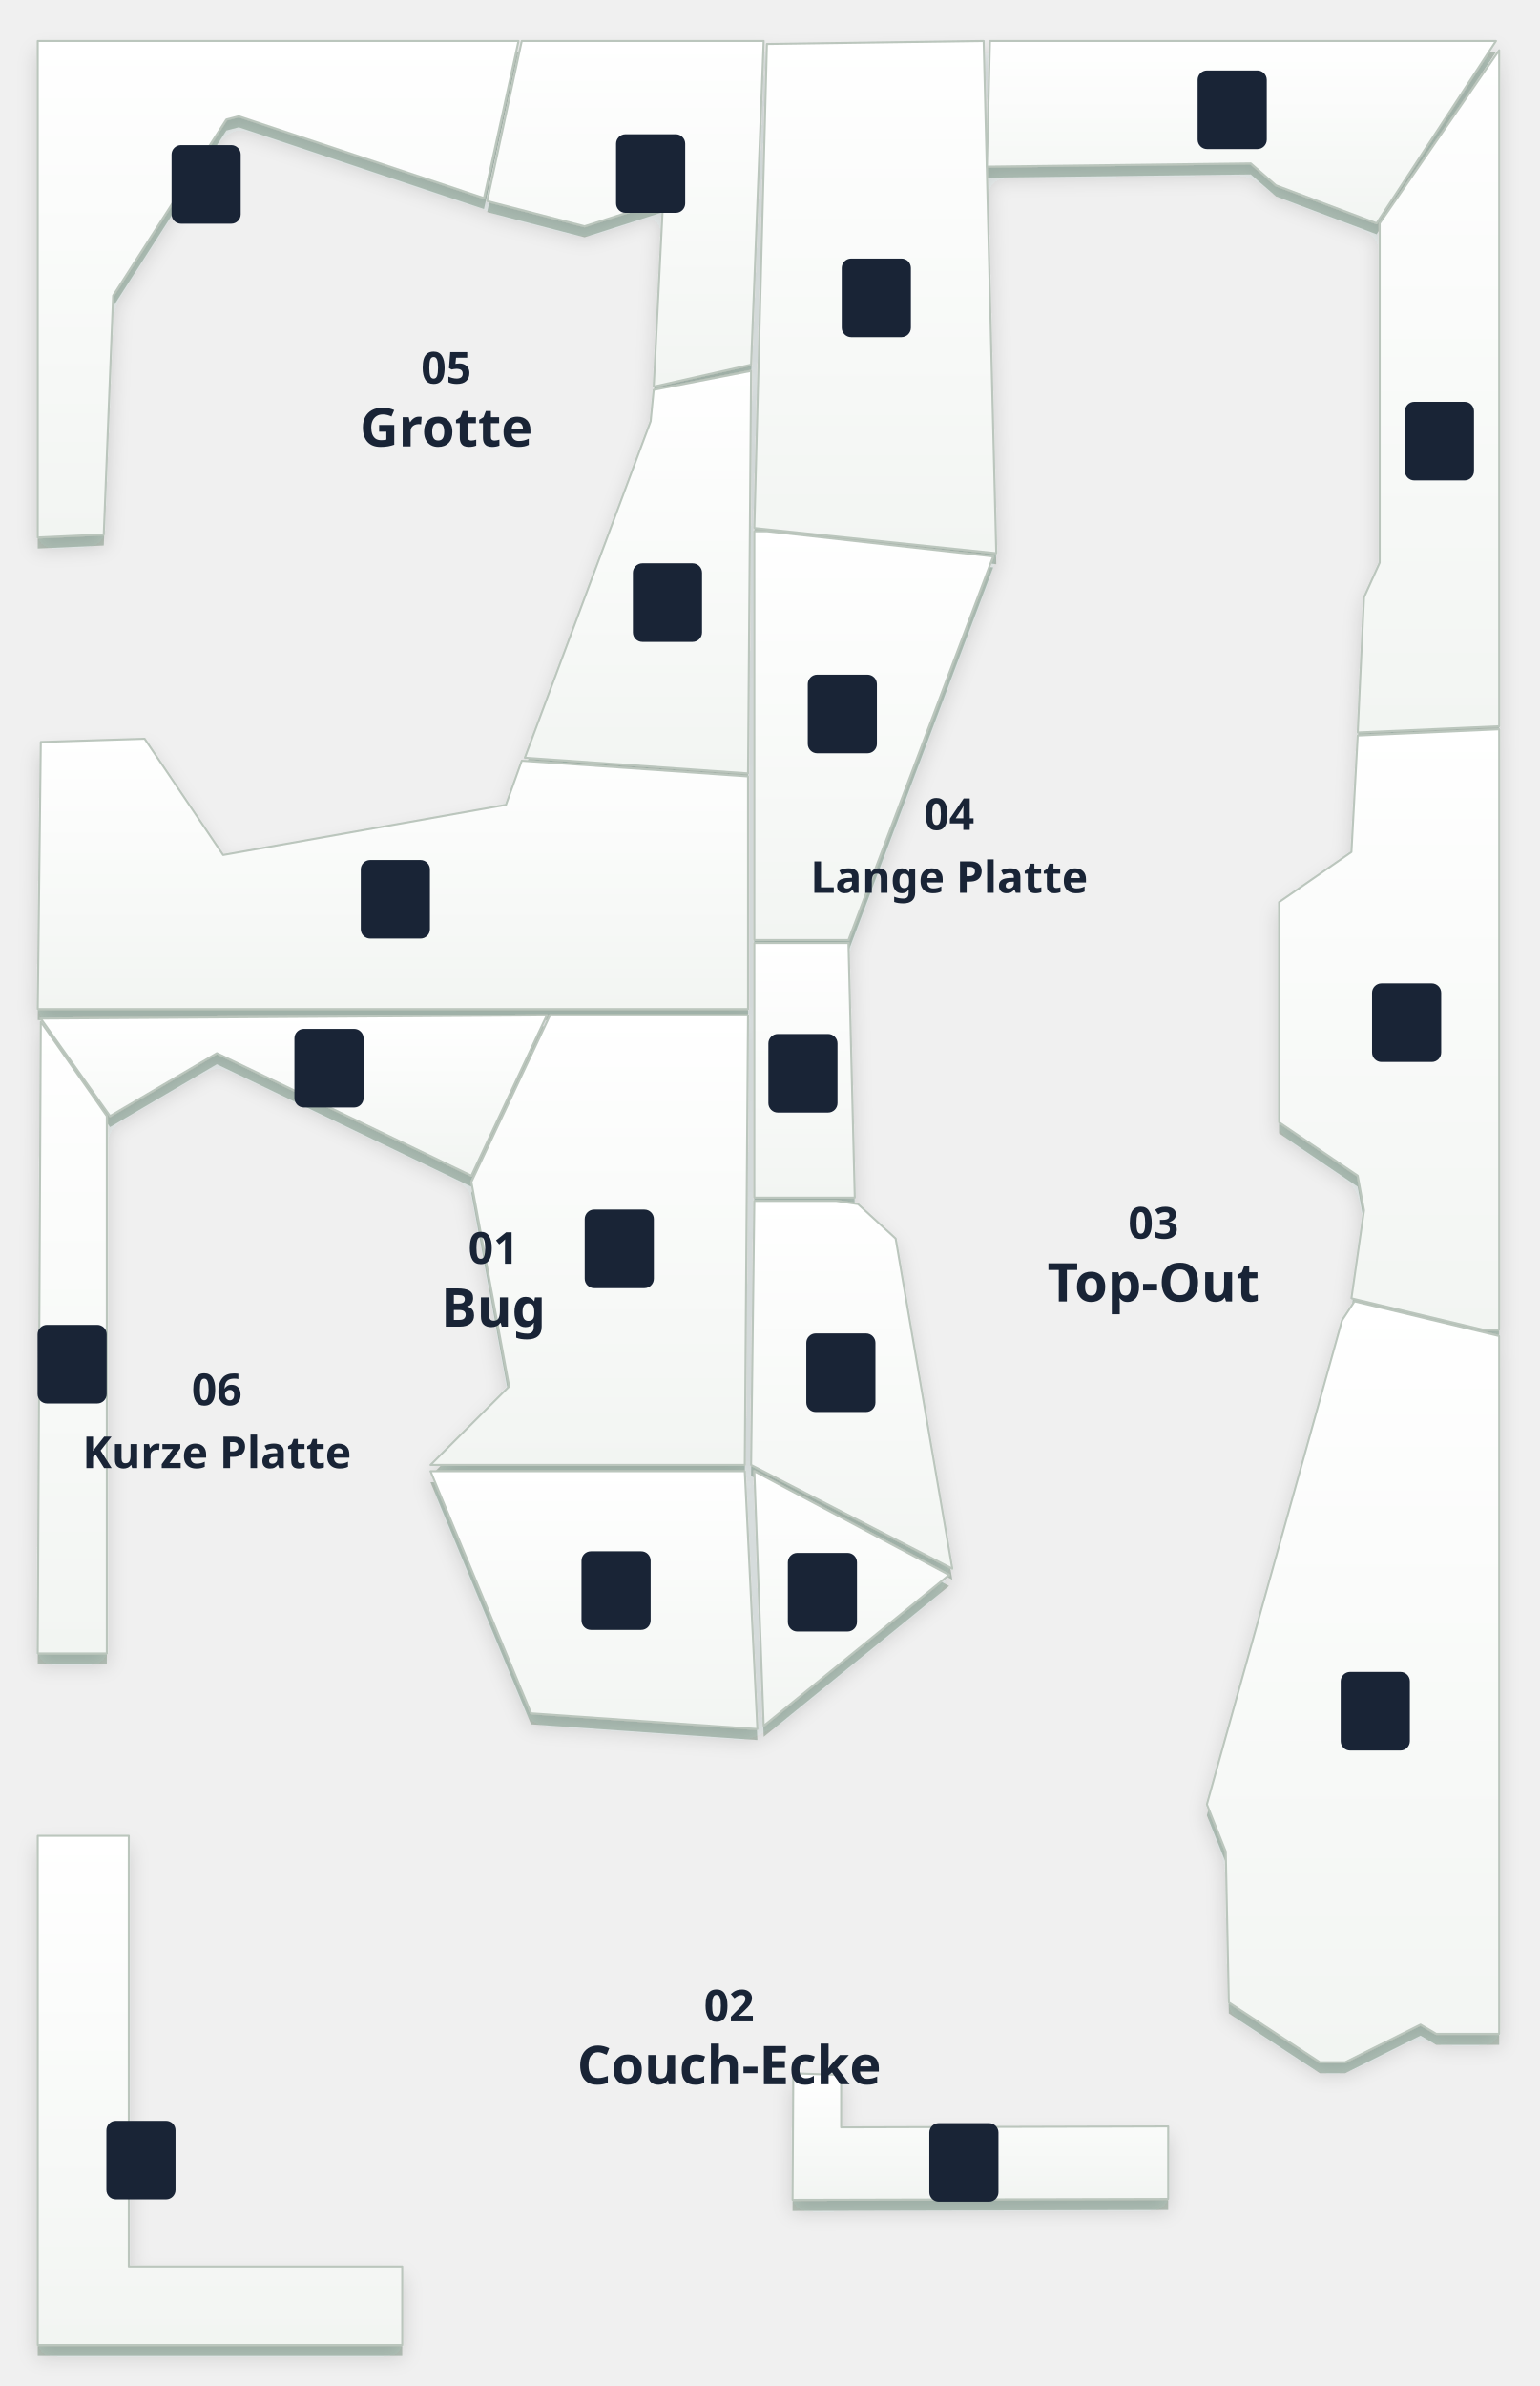
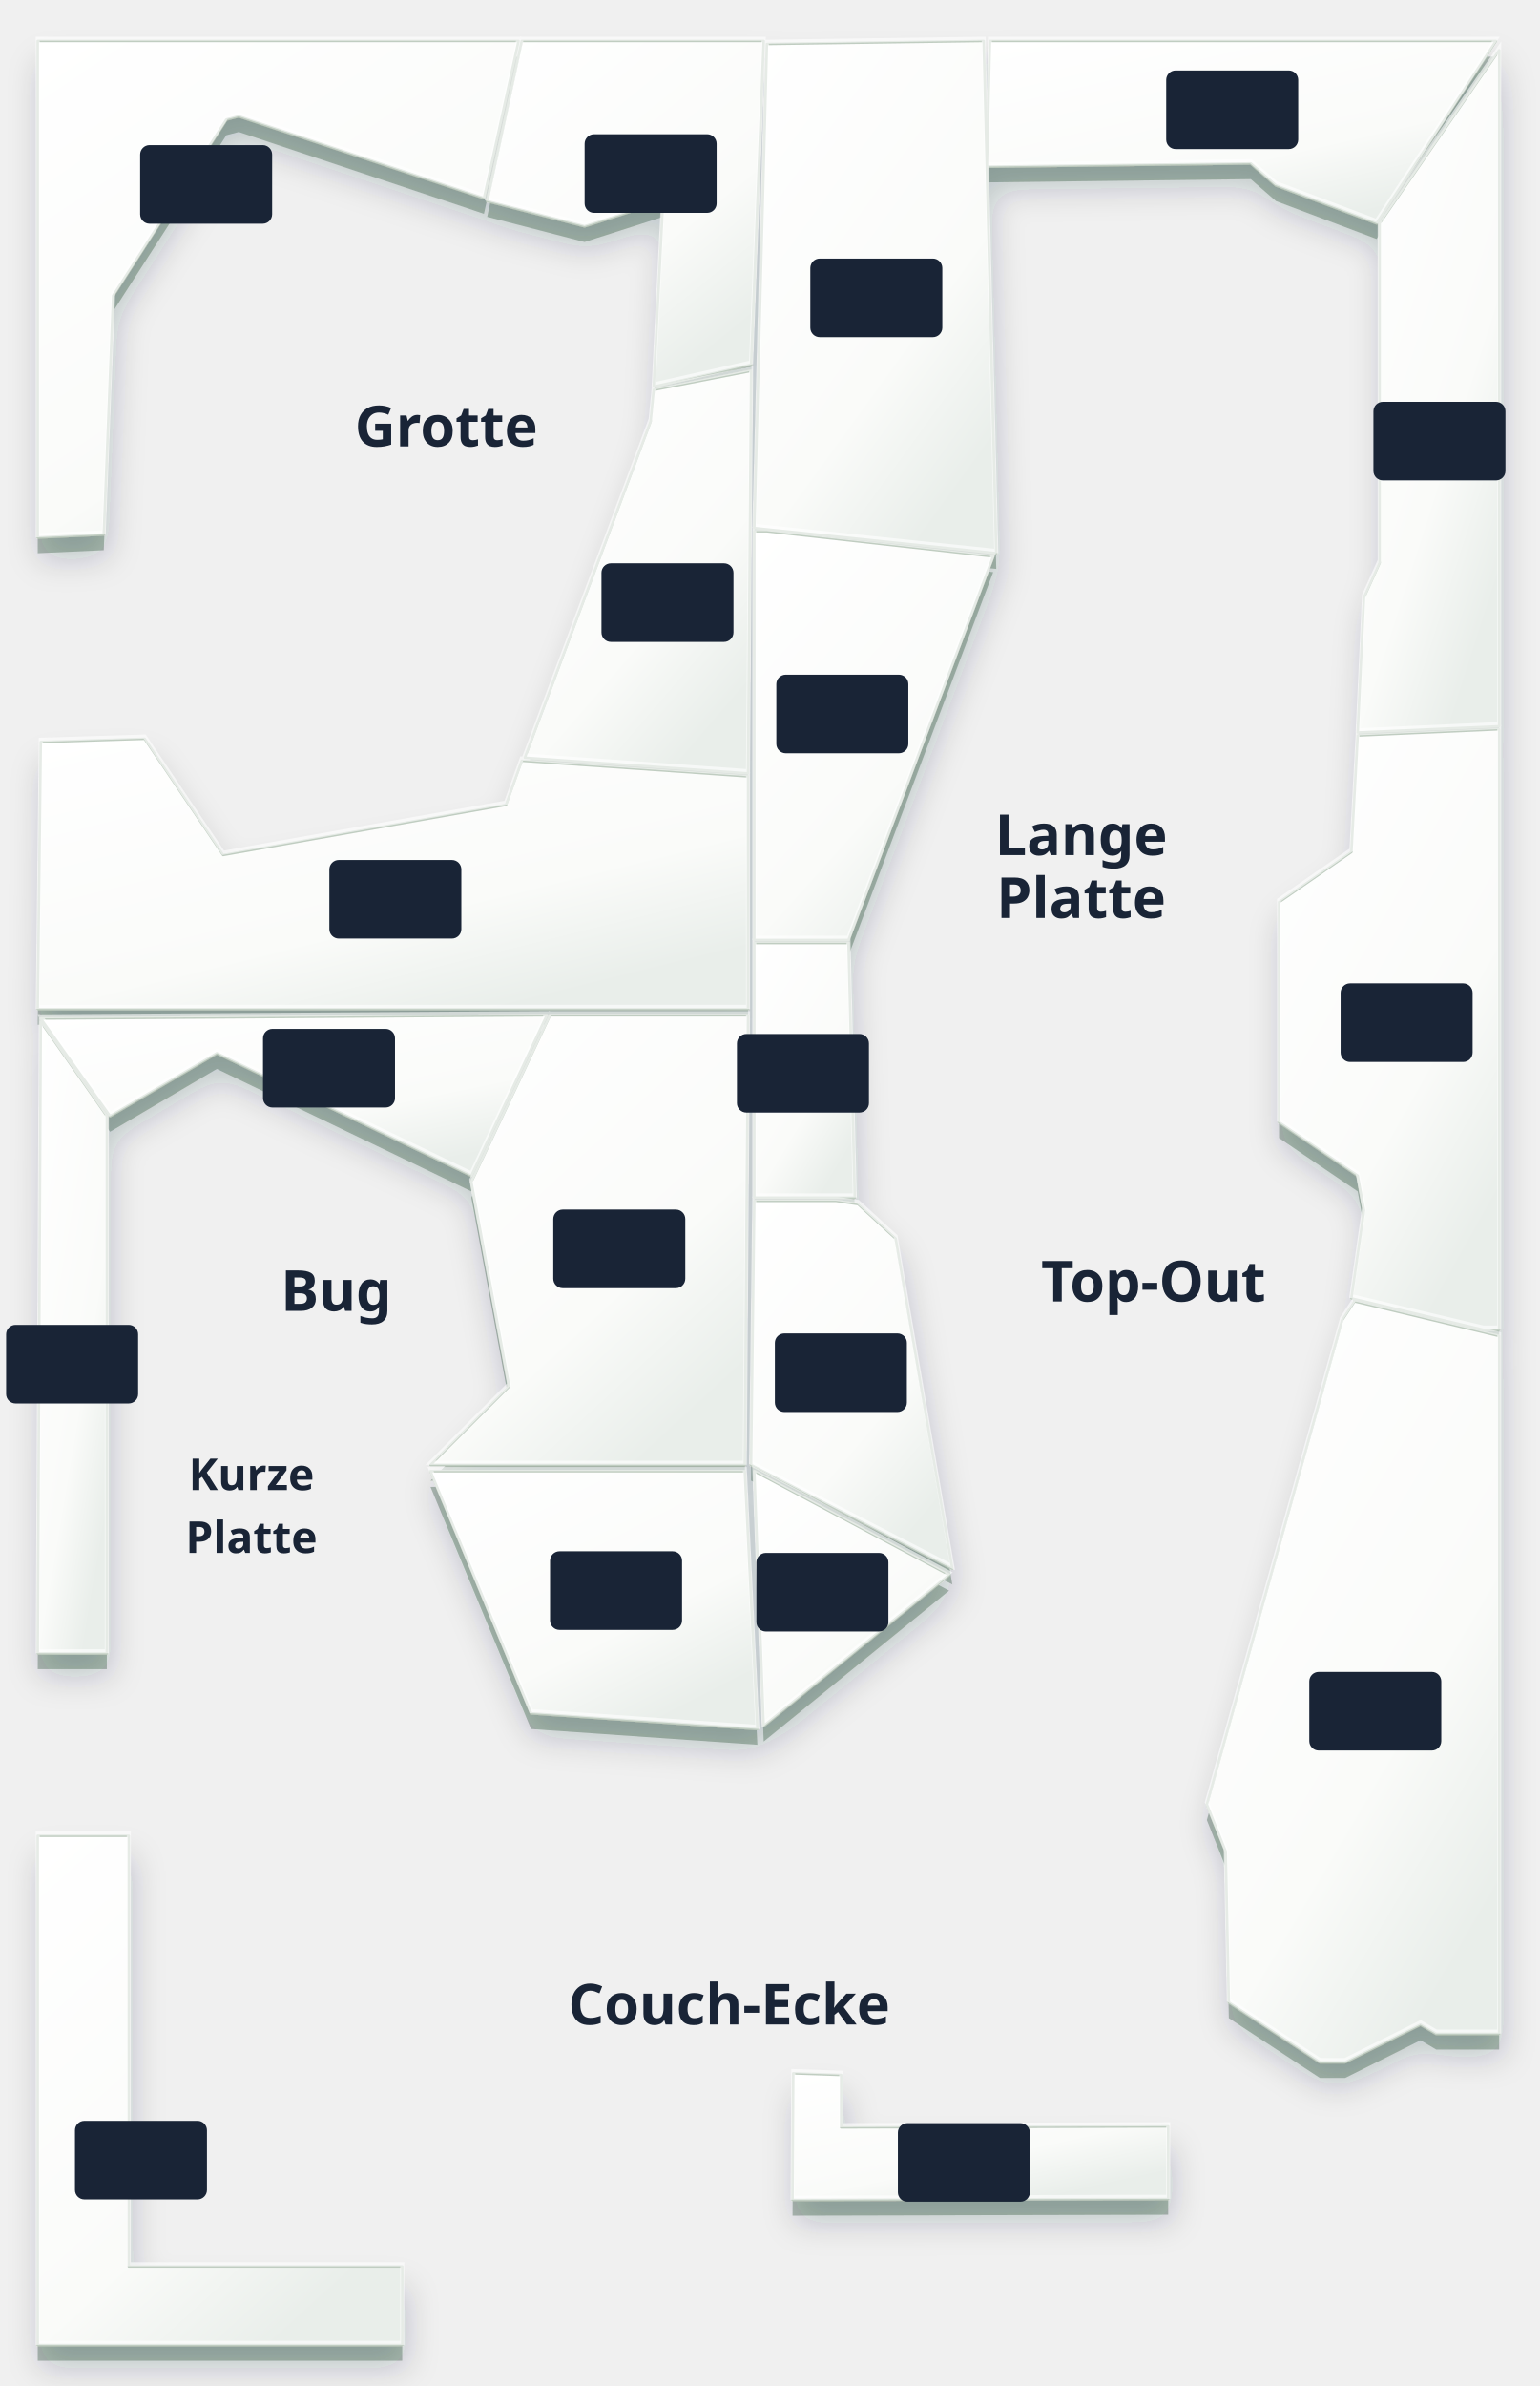
<svg xmlns="http://www.w3.org/2000/svg" viewBox="-12 -12 490 759" role="img" aria-label="Hallenkarte mit allen Sektorpositionen">
  <defs>
-     <filter id="wall-shadow" x="-40%" y="-30%" width="180%" height="180%">
-       <feDropShadow dx="0" dy="3.5" stdDeviation="3" flood-color="#192436" flood-opacity=".15" />
+     <filter id="wall-shadow" x="-50%" y="-40%" width="200%" height="210%">
+       <feDropShadow dx="1" dy="7" stdDeviation="5" flood-color="#192436" flood-opacity=".2" />
    </filter>
-     <linearGradient id="wall-face" x2="0" y2="1">
+     <linearGradient id="wall-face" x1="0" y1="0" x2=".65" y2="1">
      <stop stop-color="#ffffff" />
-       <stop offset="1" stop-color="#f2f5f2" />
+       <stop offset=".7" stop-color="#fafbf9" />
+       <stop offset="1" stop-color="#e9eeea" />
    </linearGradient>
  </defs>
-   <g fill="#b8c4ba" transform="translate(0 3.5)">
+   <g fill="#aebbb0" transform="translate(0 5)">
    <polygon points="240.409,647.535 240.176,687.813 359.705,687.519 359.705,664.44 255.648,664.734 255.648,648.05" />
    <polygon points="418.981,401.971 465.021,412.997 465.021,634.966 444.983,634.966 439.997,632.026 415.998,644.007 407.983,644.007 378.998,624.971 378.019,576.975 372.008,561.981 415.02,407.998" />
    <polygon points="465.021,219.986 465.021,411.012 459.989,411.012 418.002,401.016 422.01,373.012 420.006,361.988 394.982,345.009 394.982,274.964 418.002,259.014 420.006,221.97" />
    <polygon points="257.978,287.973 259.981,368.97 228.014,368.97 228.014,287.973" />
    <polygon points="226.01,310.978 224.985,454.01 124.981,454.01 150.005,429.019 137.983,363.972 163.007,310.978" />
    <polygon points="254.017,369.999 261.007,371.028 272.983,381.979 291.017,487.011 226.989,454.01 228.014,369.999" />
    <polygon points="28.985,571.977 28.985,708.981 115.987,708.981 115.987,733.971 0,733.971 0,571.977" />
    <polygon points="152.988,1.029 141.99,51.009 63.982,24.99 60.021,26.019 23.999,82.026 21.017,158.025 0,158.981 0,1.029" />
    <polygon points="34.018,222.999 58.996,259.969 148.98,244.02 154.013,229.981 226.01,234.98 226.01,308.994 0,308.994 0.979,224.028" />
    <polygon points="161.982,310.978 137.983,361.988 56.992,323.033 23.02,343.025 0.979,312.008" />
    <polygon points="232.021,156.996 304.018,165.007 257.978,287.017 228.014,287.017 228.014,156.996" />
    <polygon points="230.996,1.029 226.989,104.002 196,110.985 198.982,51.965 174.004,59.976 143.015,51.965 154.013,1.029" />
    <polygon points="226.989,105.987 226.01,234.024 154.992,229.026 195.021,122.01 196,112.014" />
    <polygon points="0.979,313.036 21.995,343.025 21.995,513.986 0,513.986" />
    <polygon points="228.014,455.994 289.992,488.996 230.996,536.991" />
    <polygon points="300.989,1.029 304.997,163.978 228.014,155.967 232.021,1.985" />
    <polygon points="224.985,455.994 228.992,538.02 156.995,533.022 124.981,455.994" />
    <polygon points="465.021,3.969 465.021,219.03 420.006,221.014 422.01,178.017 426.996,166.992 426.996,59.02" />
    <polygon points="463.996,1.029 426.017,59.02 394.003,46.966 385.988,39.984 302.015,41.013 302.993,1.029" />
  </g>
-   <g fill="url(#wall-face)" stroke="#bbc6bd" stroke-width=".65" stroke-linejoin="round" filter="url(#wall-shadow)">
+   <g fill="url(#wall-face)" stroke="#c0cdc1" stroke-width=".8" stroke-linejoin="round" filter="url(#wall-shadow)">
+     <polygon points="240.409,647.535 240.176,687.813 359.705,687.519 359.705,664.44 255.648,664.734 255.648,648.05" />
+     <polygon points="418.981,401.971 465.021,412.997 465.021,634.966 444.983,634.966 439.997,632.026 415.998,644.007 407.983,644.007 378.998,624.971 378.019,576.975 372.008,561.981 415.02,407.998" />
+     <polygon points="465.021,219.986 465.021,411.012 459.989,411.012 418.002,401.016 422.01,373.012 420.006,361.988 394.982,345.009 394.982,274.964 418.002,259.014 420.006,221.97" />
+     <polygon points="257.978,287.973 259.981,368.97 228.014,368.97 228.014,287.973" />
+     <polygon points="226.01,310.978 224.985,454.01 124.981,454.01 150.005,429.019 137.983,363.972 163.007,310.978" />
+     <polygon points="254.017,369.999 261.007,371.028 272.983,381.979 291.017,487.011 226.989,454.01 228.014,369.999" />
+     <polygon points="28.985,571.977 28.985,708.981 115.987,708.981 115.987,733.971 0,733.971 0,571.977" />
+     <polygon points="152.988,1.029 141.99,51.009 63.982,24.99 60.021,26.019 23.999,82.026 21.017,158.025 0,158.981 0,1.029" />
+     <polygon points="34.018,222.999 58.996,259.969 148.98,244.02 154.013,229.981 226.01,234.98 226.01,308.994 0,308.994 0.979,224.028" />
+     <polygon points="161.982,310.978 137.983,361.988 56.992,323.033 23.02,343.025 0.979,312.008" />
+     <polygon points="232.021,156.996 304.018,165.007 257.978,287.017 228.014,287.017 228.014,156.996" />
+     <polygon points="230.996,1.029 226.989,104.002 196,110.985 198.982,51.965 174.004,59.976 143.015,51.965 154.013,1.029" />
+     <polygon points="226.989,105.987 226.01,234.024 154.992,229.026 195.021,122.01 196,112.014" />
+     <polygon points="0.979,313.036 21.995,343.025 21.995,513.986 0,513.986" />
+     <polygon points="228.014,455.994 289.992,488.996 230.996,536.991" />
+     <polygon points="300.989,1.029 304.997,163.978 228.014,155.967 232.021,1.985" />
+     <polygon points="224.985,455.994 228.992,538.02 156.995,533.022 124.981,455.994" />
+     <polygon points="465.021,3.969 465.021,219.03 420.006,221.014 422.01,178.017 426.996,166.992 426.996,59.02" />
+     <polygon points="463.996,1.029 426.017,59.02 394.003,46.966 385.988,39.984 302.015,41.013 302.993,1.029" />
+   </g>
+   <g fill="none" stroke="#ffffff" stroke-width="1.3" opacity=".6" transform="translate(0 -.7)">
    <polygon points="240.409,647.535 240.176,687.813 359.705,687.519 359.705,664.44 255.648,664.734 255.648,648.05" />
    <polygon points="418.981,401.971 465.021,412.997 465.021,634.966 444.983,634.966 439.997,632.026 415.998,644.007 407.983,644.007 378.998,624.971 378.019,576.975 372.008,561.981 415.02,407.998" />
    <polygon points="465.021,219.986 465.021,411.012 459.989,411.012 418.002,401.016 422.01,373.012 420.006,361.988 394.982,345.009 394.982,274.964 418.002,259.014 420.006,221.97" />
    <polygon points="257.978,287.973 259.981,368.97 228.014,368.97 228.014,287.973" />
    <polygon points="226.01,310.978 224.985,454.01 124.981,454.01 150.005,429.019 137.983,363.972 163.007,310.978" />
    <polygon points="254.017,369.999 261.007,371.028 272.983,381.979 291.017,487.011 226.989,454.01 228.014,369.999" />
    <polygon points="28.985,571.977 28.985,708.981 115.987,708.981 115.987,733.971 0,733.971 0,571.977" />
    <polygon points="152.988,1.029 141.99,51.009 63.982,24.99 60.021,26.019 23.999,82.026 21.017,158.025 0,158.981 0,1.029" />
    <polygon points="34.018,222.999 58.996,259.969 148.98,244.02 154.013,229.981 226.01,234.98 226.01,308.994 0,308.994 0.979,224.028" />
    <polygon points="161.982,310.978 137.983,361.988 56.992,323.033 23.02,343.025 0.979,312.008" />
    <polygon points="232.021,156.996 304.018,165.007 257.978,287.017 228.014,287.017 228.014,156.996" />
    <polygon points="230.996,1.029 226.989,104.002 196,110.985 198.982,51.965 174.004,59.976 143.015,51.965 154.013,1.029" />
    <polygon points="226.989,105.987 226.01,234.024 154.992,229.026 195.021,122.01 196,112.014" />
    <polygon points="0.979,313.036 21.995,343.025 21.995,513.986 0,513.986" />
    <polygon points="228.014,455.994 289.992,488.996 230.996,536.991" />
    <polygon points="300.989,1.029 304.997,163.978 228.014,155.967 232.021,1.985" />
    <polygon points="224.985,455.994 228.992,538.02 156.995,533.022 124.981,455.994" />
    <polygon points="465.021,3.969 465.021,219.03 420.006,221.014 422.01,178.017 426.996,166.992 426.996,59.02" />
    <polygon points="463.996,1.029 426.017,59.02 394.003,46.966 385.988,39.984 302.015,41.013 302.993,1.029" />
  </g>
  <g font-family="Poppins" fill="#192436" text-anchor="middle" font-weight="600">
    <g class="area-label">
-       <text x="145" y="390" font-size="14" class="area-number">01</text>
-       <text x="145" y="410" font-size="17">Bug</text>
+       <text x="95" y="405" font-size="18">Bug</text>
    </g>
    <g class="sector-tag">
-       <rect x="81.687" y="315.296" width="22" height="25" rx="3" />
-       <text x="92.687" y="333.296" font-size="16">A</text>
+       <rect x="71.687" y="315.296" width="42" height="25" rx="3" />
+       <text x="81.687" y="331.296" font-size="9" class="link-number">01</text>
+       <text x="100.687" y="333.296" font-size="16">A</text>
    </g>
    <g class="sector-tag">
-       <rect x="174.049" y="372.772" width="22" height="25" rx="3" />
-       <text x="185.049" y="390.772" font-size="16">B</text>
+       <rect x="164.049" y="372.772" width="42" height="25" rx="3" />
+       <text x="174.049" y="388.772" font-size="9" class="link-number">02</text>
+       <text x="193.049" y="390.772" font-size="16">B</text>
    </g>
    <g class="sector-tag">
-       <rect x="173.023" y="481.479" width="22" height="25" rx="3" />
-       <text x="184.023" y="499.479" font-size="16">C</text>
+       <rect x="163.023" y="481.479" width="42" height="25" rx="3" />
+       <text x="173.023" y="497.479" font-size="9" class="link-number">03</text>
+       <text x="192.023" y="499.479" font-size="16">C</text>
    </g>
    <g class="sector-tag">
-       <rect x="238.683" y="481.993" width="22" height="25" rx="3" />
-       <text x="249.683" y="499.993" font-size="16">D</text>
+       <rect x="228.683" y="481.993" width="42" height="25" rx="3" />
+       <text x="238.683" y="497.993" font-size="9" class="link-number">04</text>
+       <text x="257.683" y="499.993" font-size="16">D</text>
    </g>
    <g class="area-label">
-       <text x="220" y="631" font-size="14" class="area-number">02</text>
-       <text x="220" y="651" font-size="17">Couch-Ecke</text>
+       <text x="220" y="632" font-size="18">Couch-Ecke</text>
    </g>
    <g class="sector-tag">
-       <rect x="283.698" y="663.391" width="22" height="25" rx="3" />
-       <text x="294.698" y="681.391" font-size="16">A</text>
+       <rect x="273.698" y="663.391" width="42" height="25" rx="3" />
+       <text x="283.698" y="679.391" font-size="9" class="link-number">05</text>
+       <text x="302.698" y="681.391" font-size="16">A</text>
    </g>
    <g class="sector-tag">
-       <rect x="21.853" y="662.657" width="22" height="25" rx="3" />
-       <text x="32.853" y="680.657" font-size="16">B</text>
+       <rect x="11.853" y="662.657" width="42" height="25" rx="3" />
+       <text x="21.853" y="678.657" font-size="9" class="link-number">06</text>
+       <text x="40.853" y="680.657" font-size="16">B</text>
    </g>
    <g class="area-label">
-       <text x="355" y="382" font-size="14" class="area-number">03</text>
-       <text x="355" y="402" font-size="17">Top-Out</text>
+       <text x="355" y="402" font-size="18">Top-Out</text>
    </g>
    <g class="sector-tag">
-       <rect x="369.07" y="10.418" width="22" height="25" rx="3" />
-       <text x="380.07" y="28.418" font-size="16">A</text>
+       <rect x="359.07" y="10.418" width="42" height="25" rx="3" />
+       <text x="369.07" y="26.418" font-size="9" class="link-number">07</text>
+       <text x="388.07" y="28.418" font-size="16">A</text>
    </g>
    <g class="sector-tag">
-       <rect x="435.009" y="115.816" width="22" height="25" rx="3" />
-       <text x="446.009" y="133.816" font-size="16">B</text>
+       <rect x="425.009" y="115.816" width="42" height="25" rx="3" />
+       <text x="435.009" y="131.816" font-size="9" class="link-number">08</text>
+       <text x="454.009" y="133.816" font-size="16">B</text>
    </g>
    <g class="sector-tag">
-       <rect x="424.57" y="300.816" width="22" height="25" rx="3" />
-       <text x="435.57" y="318.816" font-size="16">C</text>
+       <rect x="414.57" y="300.816" width="42" height="25" rx="3" />
+       <text x="424.57" y="316.816" font-size="9" class="link-number">09</text>
+       <text x="443.57" y="318.816" font-size="16">C</text>
    </g>
    <g class="sector-tag">
-       <rect x="414.598" y="519.846" width="22" height="25" rx="3" />
-       <text x="425.598" y="537.846" font-size="16">D</text>
+       <rect x="404.598" y="519.846" width="42" height="25" rx="3" />
+       <text x="414.598" y="535.846" font-size="9" class="link-number">10</text>
+       <text x="433.598" y="537.846" font-size="16">D</text>
    </g>
    <g class="area-label">
-       <text x="290" y="252" font-size="14" class="area-number">04</text>
-       <text x="290" y="272" font-size="14">Lange Platte</text>
+       <text x="332" y="260" font-size="18">Lange</text>
+       <text x="332" y="280" font-size="18">Platte</text>
    </g>
    <g class="sector-tag">
-       <rect x="244.554" y="412.168" width="22" height="25" rx="3" />
-       <text x="255.554" y="430.168" font-size="16">A</text>
+       <rect x="234.554" y="412.168" width="42" height="25" rx="3" />
+       <text x="244.554" y="428.168" font-size="9" class="link-number">11</text>
+       <text x="263.554" y="430.168" font-size="16">A</text>
    </g>
    <g class="sector-tag">
-       <rect x="232.485" y="316.913" width="22" height="25" rx="3" />
-       <text x="243.485" y="334.913" font-size="16">B</text>
+       <rect x="222.485" y="316.913" width="42" height="25" rx="3" />
+       <text x="232.485" y="332.913" font-size="9" class="link-number">12</text>
+       <text x="251.485" y="334.913" font-size="16">B</text>
    </g>
    <g class="sector-tag">
-       <rect x="245.02" y="202.62" width="22" height="25" rx="3" />
-       <text x="256.02" y="220.62" font-size="16">C</text>
+       <rect x="235.02" y="202.62" width="42" height="25" rx="3" />
+       <text x="245.02" y="218.62" font-size="9" class="link-number">13</text>
+       <text x="264.02" y="220.62" font-size="16">C</text>
    </g>
    <g class="sector-tag">
-       <rect x="255.832" y="70.246" width="22" height="25" rx="3" />
-       <text x="266.832" y="88.246" font-size="16">D</text>
+       <rect x="245.832" y="70.246" width="42" height="25" rx="3" />
+       <text x="255.832" y="86.246" font-size="9" class="link-number">14</text>
+       <text x="274.832" y="88.246" font-size="16">D</text>
    </g>
    <g class="area-label">
-       <text x="130" y="110" font-size="14" class="area-number">05</text>
-       <text x="130" y="130" font-size="17">Grotte</text>
+       <text x="130" y="130" font-size="18">Grotte</text>
    </g>
    <g class="sector-tag">
-       <rect x="42.59" y="34.158" width="22" height="25" rx="3" />
-       <text x="53.59" y="52.158" font-size="16">A</text>
+       <rect x="32.59" y="34.158" width="42" height="25" rx="3" />
+       <text x="42.59" y="50.158" font-size="9" class="link-number">15</text>
+       <text x="61.59" y="52.158" font-size="16">A</text>
    </g>
    <g class="sector-tag">
-       <rect x="184.021" y="30.703" width="22" height="25" rx="3" />
-       <text x="195.021" y="48.703" font-size="16">B</text>
+       <rect x="174.021" y="30.703" width="42" height="25" rx="3" />
+       <text x="184.021" y="46.703" font-size="9" class="link-number">16</text>
+       <text x="203.021" y="48.703" font-size="16">B</text>
    </g>
    <g class="sector-tag">
-       <rect x="189.38" y="167.193" width="22" height="25" rx="3" />
-       <text x="200.38" y="185.193" font-size="16">C</text>
+       <rect x="179.38" y="167.193" width="42" height="25" rx="3" />
+       <text x="189.38" y="183.193" font-size="9" class="link-number">17</text>
+       <text x="208.38" y="185.193" font-size="16">C</text>
    </g>
    <g class="sector-tag">
-       <rect x="102.797" y="261.567" width="22" height="25" rx="3" />
-       <text x="113.797" y="279.567" font-size="16">D</text>
+       <rect x="92.797" y="261.567" width="42" height="25" rx="3" />
+       <text x="102.797" y="277.567" font-size="9" class="link-number">18</text>
+       <text x="121.797" y="279.567" font-size="16">D</text>
    </g>
    <g class="area-label">
-       <text x="57" y="435" font-size="14" class="area-number">06</text>
-       <text x="57" y="455" font-size="14">Kurze Platte</text>
+       <text x="68" y="462" font-size="14">Kurze</text>
+       <text x="68" y="482" font-size="14">Platte</text>
    </g>
    <g class="sector-tag">
-       <rect x="-0.049" y="409.449" width="22" height="25" rx="3" />
-       <text x="10.951" y="427.449" font-size="16">A</text>
+       <rect x="-10.049" y="409.449" width="42" height="25" rx="3" />
+       <text x="-0.049" y="425.449" font-size="9" class="link-number">19</text>
+       <text x="18.951" y="427.449" font-size="16">A</text>
    </g>
  </g>
</svg>
